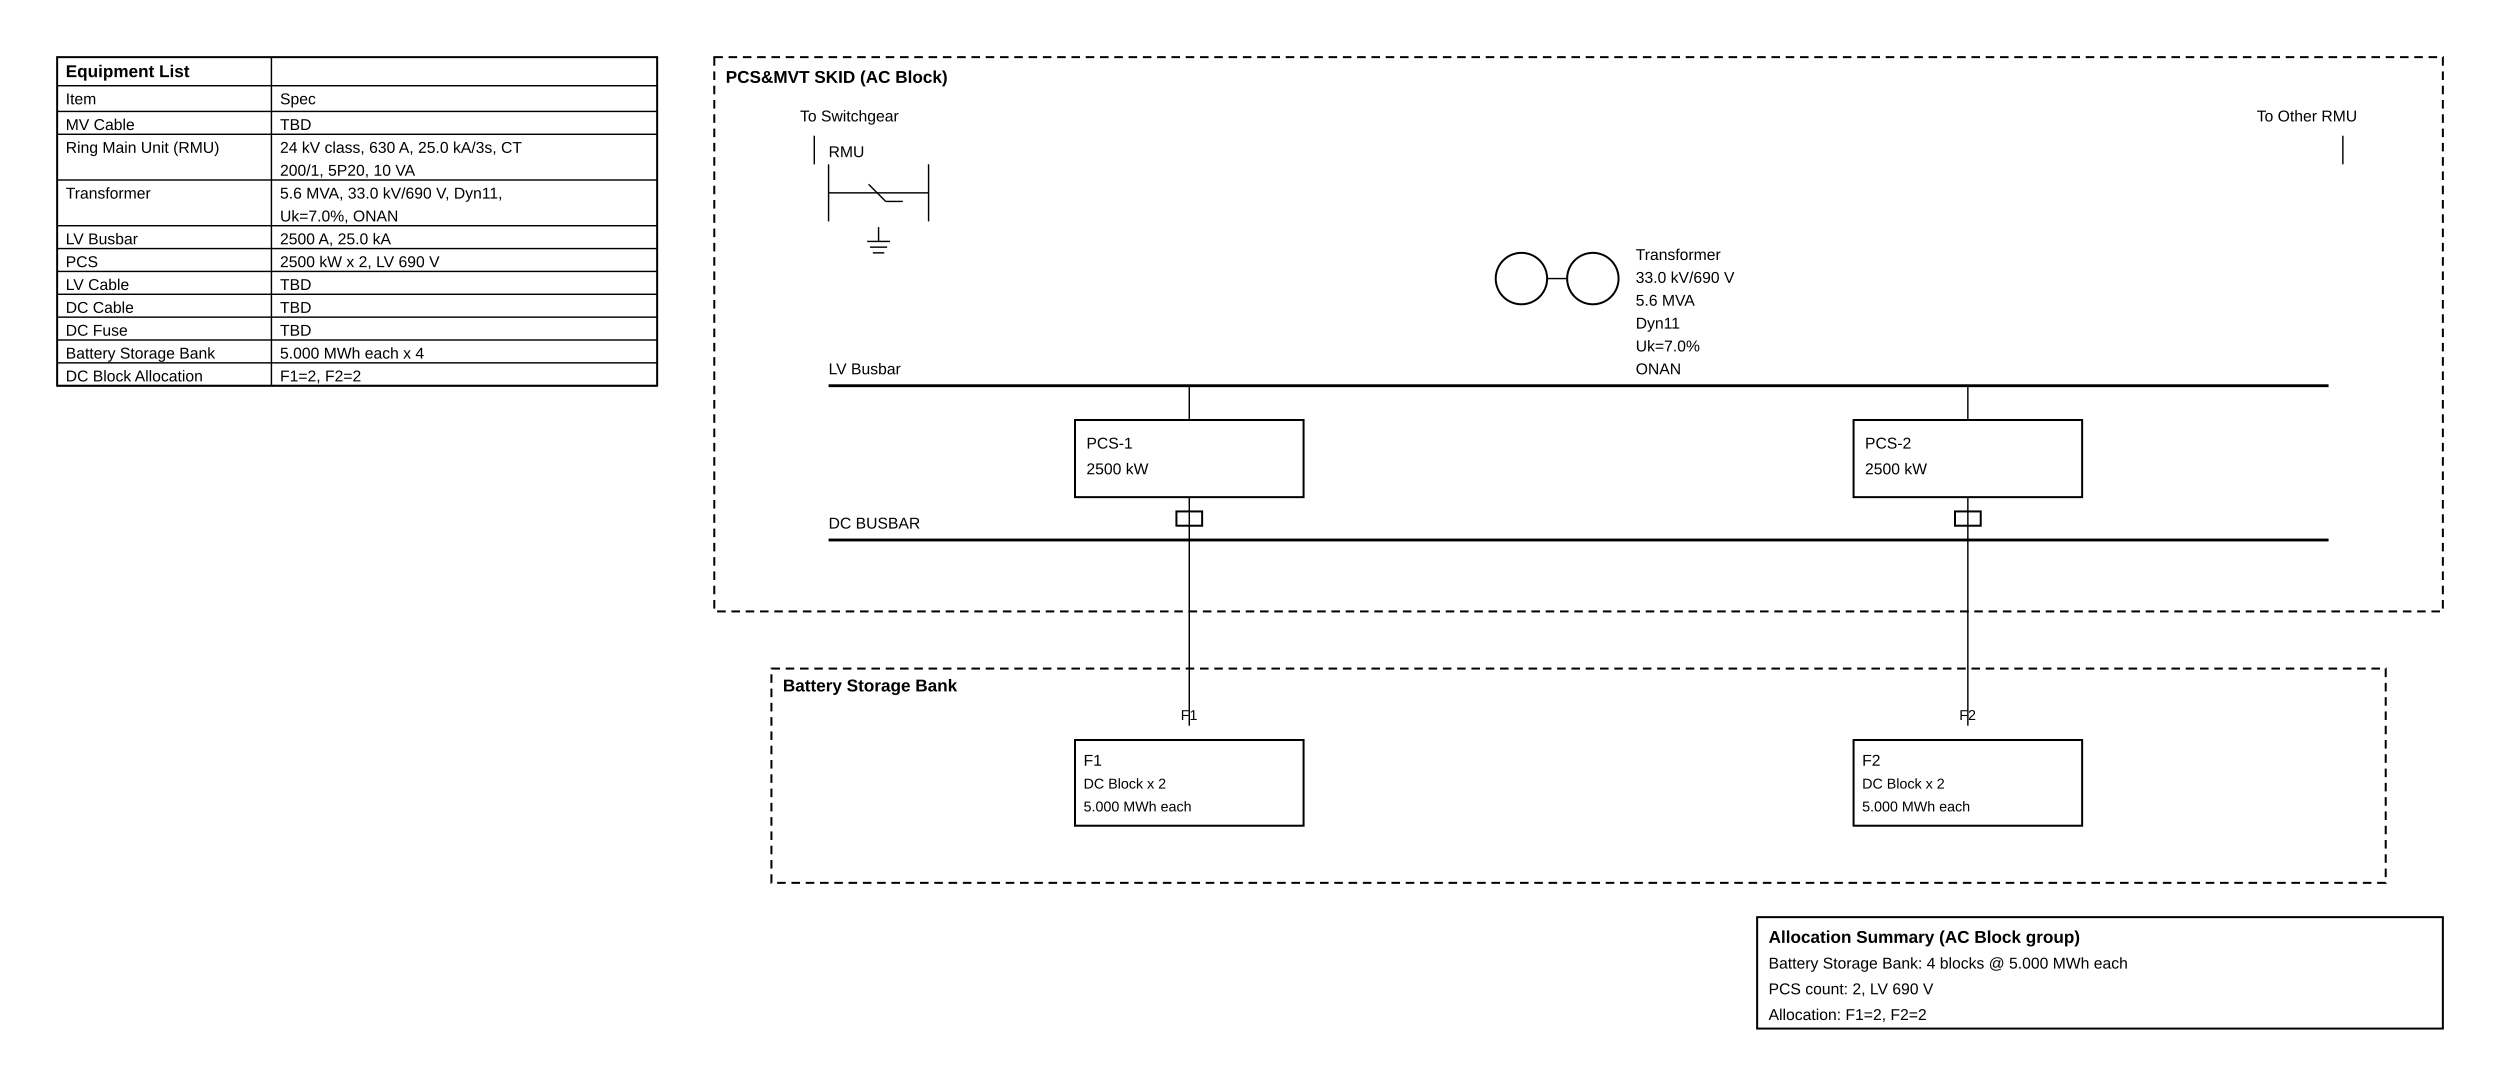
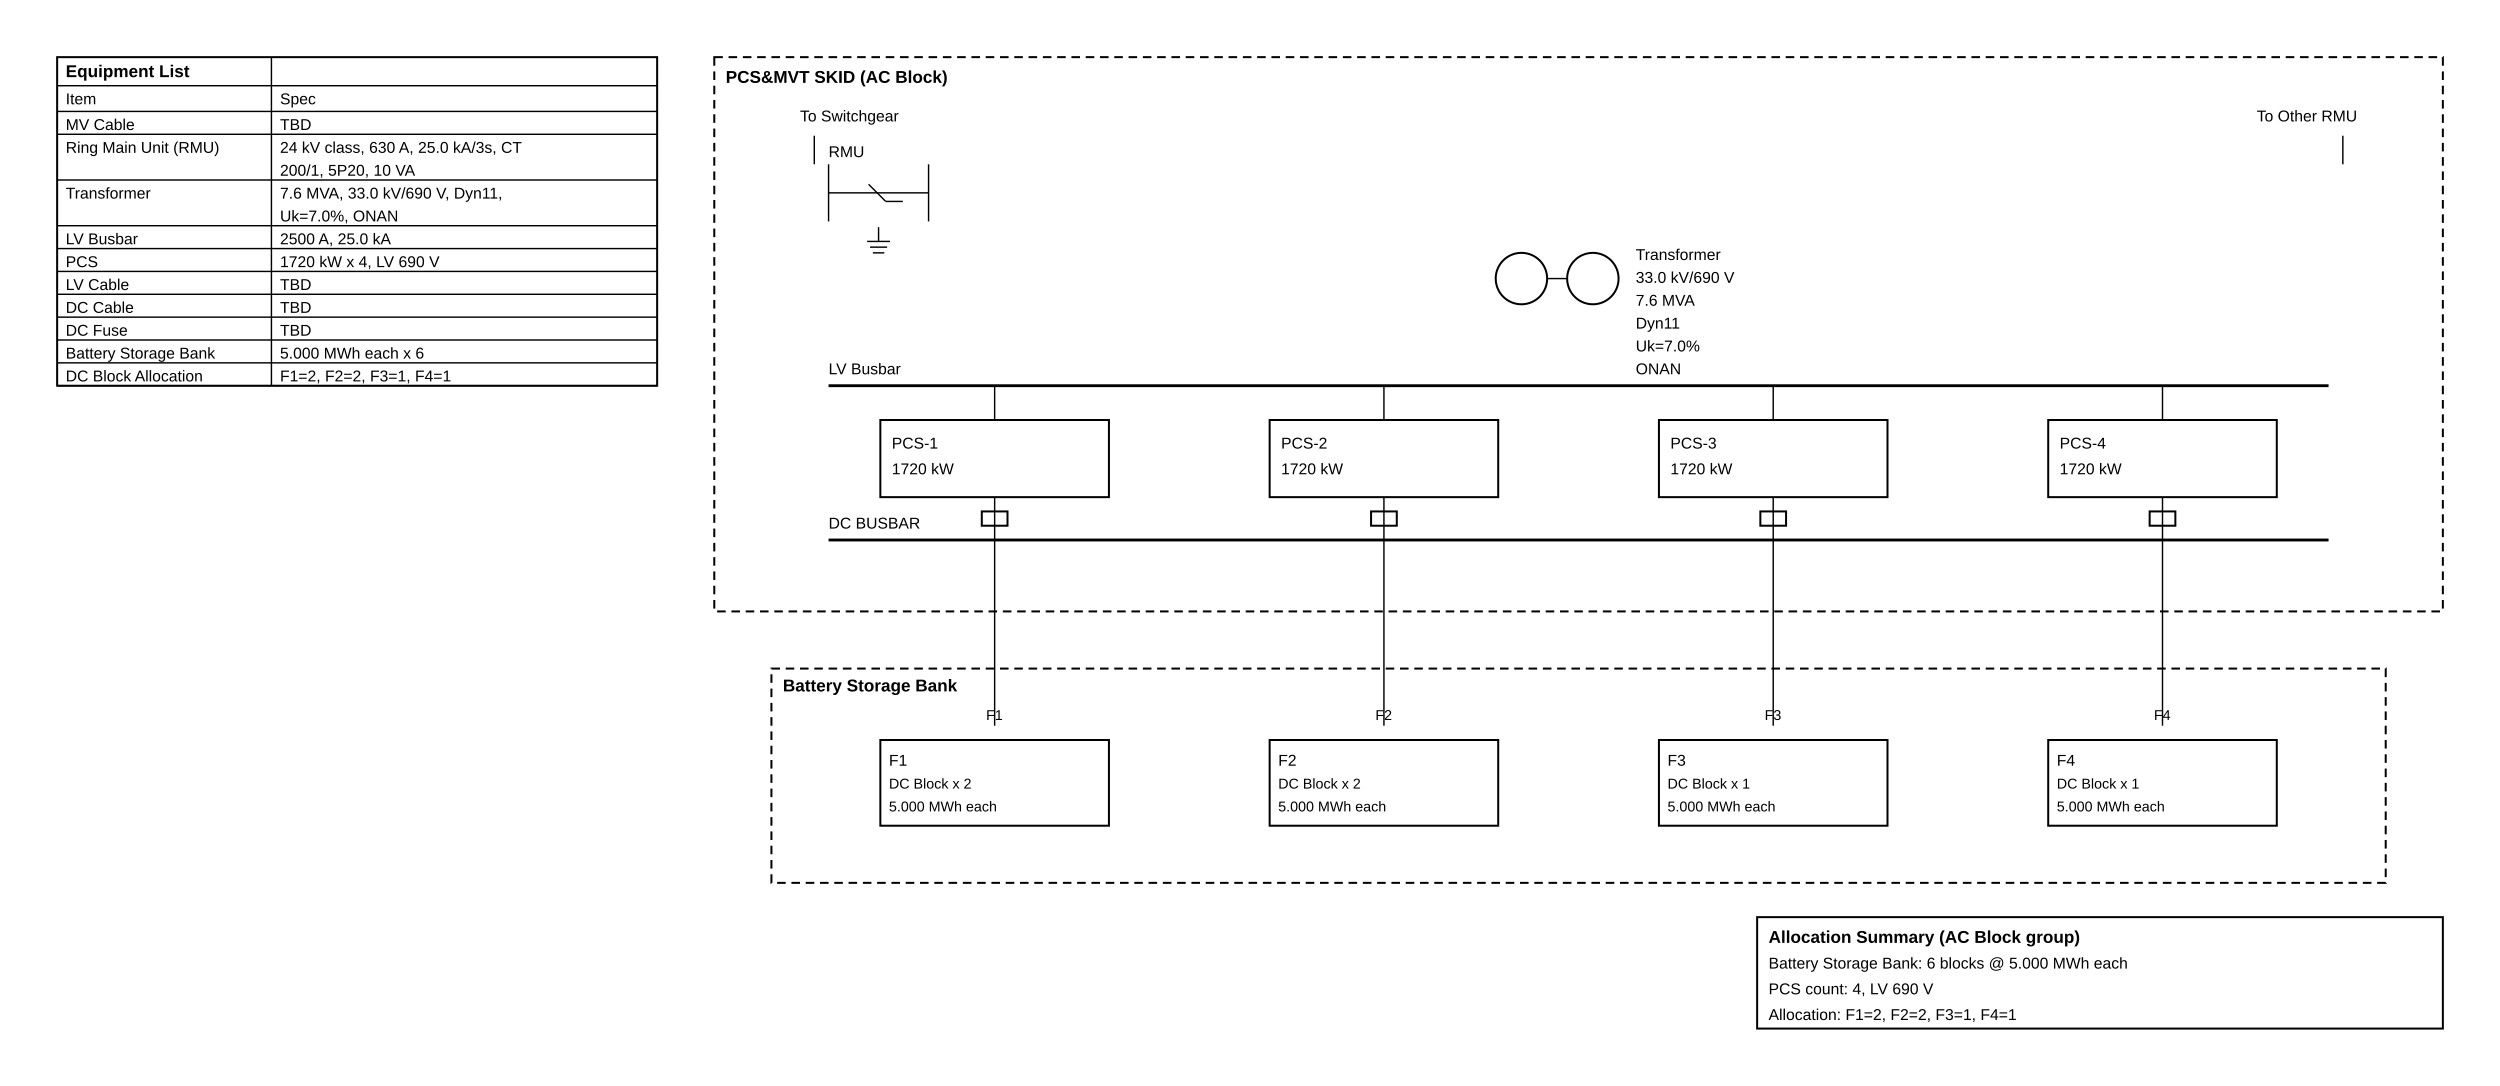
<svg xmlns="http://www.w3.org/2000/svg" baseProfile="full" height="760px" version="1.1" viewBox="0 0 1750 760" width="1750px">
  <defs />
  <style type="text/css">
svg { font-family: Arial, Helvetica, sans-serif; font-size: 11px; }
.outline { stroke: #000000; stroke-width: 1.4; fill: none; }
.thin { stroke: #000000; stroke-width: 1.0; fill: none; }
.thick { stroke: #000000; stroke-width: 2.0; fill: none; }
.dash { stroke: #000000; stroke-width: 1.4; fill: none; stroke-dasharray: 6,4; }
.label { fill: #000000; }
.title { font-size: 12px; font-weight: bold; }
.small { font-size: 10px; }
</style>
  <rect class="outline" height="230" width="420" x="40" y="40" />
  <line class="thin" x1="190" x2="190" y1="40" y2="270" />
  <line class="thin" x1="40" x2="460" y1="60" y2="60" />
  <line class="thin" x1="40" x2="460" y1="78" y2="78" />
  <text class="label title" x="46" y="54">Equipment List</text>
  <text class="label" x="46" y="73">Item</text>
  <text class="label" x="196" y="73">Spec</text>
  <text class="label" x="46" y="91">MV Cable</text>
  <text class="label" x="196" y="91">TBD</text>
  <line class="thin" x1="40" x2="460" y1="94" y2="94" />
  <text class="label" x="46" y="107">Ring Main Unit (RMU)</text>
  <text class="label" x="196" y="107">24 kV class, 630 A, 25.0 kA/3s, CT</text>
  <text class="label" x="196" y="123">200/1, 5P20, 10 VA</text>
  <line class="thin" x1="40" x2="460" y1="126" y2="126" />
  <text class="label" x="46" y="139">Transformer</text>
-   <text class="label" x="196" y="139">5.6 MVA, 33.0 kV/690 V, Dyn11,</text>
+   <text class="label" x="196" y="139">7.6 MVA, 33.0 kV/690 V, Dyn11,</text>
  <text class="label" x="196" y="155">Uk=7.0%, ONAN</text>
  <line class="thin" x1="40" x2="460" y1="158" y2="158" />
  <text class="label" x="46" y="171">LV Busbar</text>
  <text class="label" x="196" y="171">2500 A, 25.0 kA</text>
  <line class="thin" x1="40" x2="460" y1="174" y2="174" />
  <text class="label" x="46" y="187">PCS</text>
-   <text class="label" x="196" y="187">2500 kW x 2, LV 690 V</text>
+   <text class="label" x="196" y="187">1720 kW x 4, LV 690 V</text>
  <line class="thin" x1="40" x2="460" y1="190" y2="190" />
  <text class="label" x="46" y="203">LV Cable</text>
  <text class="label" x="196" y="203">TBD</text>
  <line class="thin" x1="40" x2="460" y1="206" y2="206" />
  <text class="label" x="46" y="219">DC Cable</text>
  <text class="label" x="196" y="219">TBD</text>
  <line class="thin" x1="40" x2="460" y1="222" y2="222" />
  <text class="label" x="46" y="235">DC Fuse</text>
  <text class="label" x="196" y="235">TBD</text>
  <line class="thin" x1="40" x2="460" y1="238" y2="238" />
  <text class="label" x="46" y="251">Battery Storage Bank</text>
-   <text class="label" x="196" y="251">5.000 MWh each x 4</text>
+   <text class="label" x="196" y="251">5.000 MWh each x 6</text>
  <line class="thin" x1="40" x2="460" y1="254" y2="254" />
  <text class="label" x="46" y="267">DC Block Allocation</text>
-   <text class="label" x="196" y="267">F1=2, F2=2</text>
+   <text class="label" x="196" y="267">F1=2, F2=2, F3=1, F4=1</text>
  <line class="thin" x1="40" x2="460" y1="270" y2="270" />
  <rect class="dash" height="388" width="1210" x="500" y="40" />
  <text class="label title" x="508" y="58">PCS&amp;MVT SKID (AC Block)</text>
  <text class="label" x="560" y="85">To Switchgear</text>
  <text class="label" text-anchor="end" x="1650" y="85">To Other RMU</text>
  <line class="thin" x1="570" x2="570" y1="95" y2="115" />
  <line class="thin" x1="1640" x2="1640" y1="95" y2="115" />
  <text class="label" x="580" y="110">RMU</text>
  <line class="thin" x1="580" x2="580" y1="115" y2="155" />
  <line class="thin" x1="650" x2="650" y1="115" y2="155" />
  <line class="thin" x1="580" x2="650" y1="135" y2="135" />
  <line class="thin" x1="608" x2="620" y1="129" y2="141" />
  <line class="thin" x1="620" x2="632" y1="141" y2="141" />
  <line class="thin" x1="615" x2="615" y1="159" y2="169" />
  <line class="thin" x1="607" x2="623" y1="169" y2="169" />
  <line class="thin" x1="609" x2="621" y1="173" y2="173" />
  <line class="thin" x1="611" x2="619" y1="177" y2="177" />
  <circle class="outline" cx="1065.0" cy="195" r="18" />
  <circle class="outline" cx="1115.0" cy="195" r="18" />
  <line class="thin" x1="1083.0" x2="1097.0" y1="195" y2="195" />
  <text class="label" x="1145.0" y="182">Transformer</text>
  <text class="label" x="1145.0" y="198">33.0 kV/690 V</text>
-   <text class="label" x="1145.0" y="214">5.6 MVA</text>
+   <text class="label" x="1145.0" y="214">7.6 MVA</text>
  <text class="label" x="1145.0" y="230">Dyn11</text>
  <text class="label" x="1145.0" y="246">Uk=7.0%</text>
  <text class="label" x="1145.0" y="262">ONAN</text>
  <line class="thick" x1="580" x2="1630" y1="270" y2="270" />
  <text class="label" x="580" y="262">LV Busbar</text>
-   <rect class="outline" height="54" width="160.0" x="752.5" y="294" />
-   <text class="label" x="760.5" y="314">PCS-1</text>
-   <text class="label" x="760.5" y="332">2500 kW</text>
-   <line class="thin" x1="832.5" x2="832.5" y1="270" y2="294" />
-   <rect class="outline" height="54" width="160.0" x="1297.5" y="294" />
-   <text class="label" x="1305.5" y="314">PCS-2</text>
-   <text class="label" x="1305.5" y="332">2500 kW</text>
-   <line class="thin" x1="1377.5" x2="1377.5" y1="270" y2="294" />
+   <rect class="outline" height="54" width="160.0" x="616.25" y="294" />
+   <text class="label" x="624.25" y="314">PCS-1</text>
+   <text class="label" x="624.25" y="332">1720 kW</text>
+   <line class="thin" x1="696.25" x2="696.25" y1="270" y2="294" />
+   <rect class="outline" height="54" width="160.0" x="888.75" y="294" />
+   <text class="label" x="896.75" y="314">PCS-2</text>
+   <text class="label" x="896.75" y="332">1720 kW</text>
+   <line class="thin" x1="968.75" x2="968.75" y1="270" y2="294" />
+   <rect class="outline" height="54" width="160.0" x="1161.25" y="294" />
+   <text class="label" x="1169.25" y="314">PCS-3</text>
+   <text class="label" x="1169.25" y="332">1720 kW</text>
+   <line class="thin" x1="1241.25" x2="1241.25" y1="270" y2="294" />
+   <rect class="outline" height="54" width="160.0" x="1433.75" y="294" />
+   <text class="label" x="1441.75" y="314">PCS-4</text>
+   <text class="label" x="1441.75" y="332">1720 kW</text>
+   <line class="thin" x1="1513.75" x2="1513.75" y1="270" y2="294" />
  <line class="thick" x1="580" x2="1630" y1="378" y2="378" />
  <text class="label" x="580" y="370">DC BUSBAR</text>
-   <line class="thin" x1="832.5" x2="832.5" y1="348" y2="378" />
-   <rect class="outline" height="10" width="18" x="823.5" y="358.0" />
-   <line class="thin" x1="1377.5" x2="1377.5" y1="348" y2="378" />
-   <rect class="outline" height="10" width="18" x="1368.5" y="358.0" />
+   <line class="thin" x1="696.25" x2="696.25" y1="348" y2="378" />
+   <rect class="outline" height="10" width="18" x="687.25" y="358.0" />
+   <line class="thin" x1="968.75" x2="968.75" y1="348" y2="378" />
+   <rect class="outline" height="10" width="18" x="959.75" y="358.0" />
+   <line class="thin" x1="1241.25" x2="1241.25" y1="348" y2="378" />
+   <rect class="outline" height="10" width="18" x="1232.25" y="358.0" />
+   <line class="thin" x1="1513.75" x2="1513.75" y1="348" y2="378" />
+   <rect class="outline" height="10" width="18" x="1504.75" y="358.0" />
  <rect class="dash" height="150" width="1130" x="540" y="468" />
  <text class="label title" x="548" y="484">Battery Storage Bank</text>
-   <line class="thin" x1="832.5" x2="832.5" y1="378" y2="508" />
-   <text class="small" x="826.5" y="504">F1</text>
-   <rect class="outline" height="60" width="160.0" x="752.5" y="518" />
-   <text class="label" x="758.5" y="536">F1</text>
-   <text class="small" x="758.5" y="552">DC Block x 2</text>
-   <text class="small" x="758.5" y="568">5.000 MWh each</text>
-   <line class="thin" x1="1377.5" x2="1377.5" y1="378" y2="508" />
-   <text class="small" x="1371.5" y="504">F2</text>
-   <rect class="outline" height="60" width="160.0" x="1297.5" y="518" />
-   <text class="label" x="1303.5" y="536">F2</text>
-   <text class="small" x="1303.5" y="552">DC Block x 2</text>
-   <text class="small" x="1303.5" y="568">5.000 MWh each</text>
+   <line class="thin" x1="696.25" x2="696.25" y1="378" y2="508" />
+   <text class="small" x="690.25" y="504">F1</text>
+   <rect class="outline" height="60" width="160.0" x="616.25" y="518" />
+   <text class="label" x="622.25" y="536">F1</text>
+   <text class="small" x="622.25" y="552">DC Block x 2</text>
+   <text class="small" x="622.25" y="568">5.000 MWh each</text>
+   <line class="thin" x1="968.75" x2="968.75" y1="378" y2="508" />
+   <text class="small" x="962.75" y="504">F2</text>
+   <rect class="outline" height="60" width="160.0" x="888.75" y="518" />
+   <text class="label" x="894.75" y="536">F2</text>
+   <text class="small" x="894.75" y="552">DC Block x 2</text>
+   <text class="small" x="894.75" y="568">5.000 MWh each</text>
+   <line class="thin" x1="1241.25" x2="1241.25" y1="378" y2="508" />
+   <text class="small" x="1235.25" y="504">F3</text>
+   <rect class="outline" height="60" width="160.0" x="1161.25" y="518" />
+   <text class="label" x="1167.25" y="536">F3</text>
+   <text class="small" x="1167.25" y="552">DC Block x 1</text>
+   <text class="small" x="1167.25" y="568">5.000 MWh each</text>
+   <line class="thin" x1="1513.75" x2="1513.75" y1="378" y2="508" />
+   <text class="small" x="1507.75" y="504">F4</text>
+   <rect class="outline" height="60" width="160.0" x="1433.75" y="518" />
+   <text class="label" x="1439.75" y="536">F4</text>
+   <text class="small" x="1439.75" y="552">DC Block x 1</text>
+   <text class="small" x="1439.75" y="568">5.000 MWh each</text>
  <rect class="outline" height="78" width="480.0" x="1230.0" y="642" />
  <text class="label title" x="1238.0" y="660">Allocation Summary (AC Block group)</text>
-   <text class="label" x="1238.0" y="678">Battery Storage Bank: 4 blocks @ 5.000 MWh each</text>
-   <text class="label" x="1238.0" y="696">PCS count: 2, LV 690 V</text>
-   <text class="label" x="1238.0" y="714">Allocation: F1=2, F2=2</text>
+   <text class="label" x="1238.0" y="678">Battery Storage Bank: 6 blocks @ 5.000 MWh each</text>
+   <text class="label" x="1238.0" y="696">PCS count: 4, LV 690 V</text>
+   <text class="label" x="1238.0" y="714">Allocation: F1=2, F2=2, F3=1, F4=1</text>
</svg>
